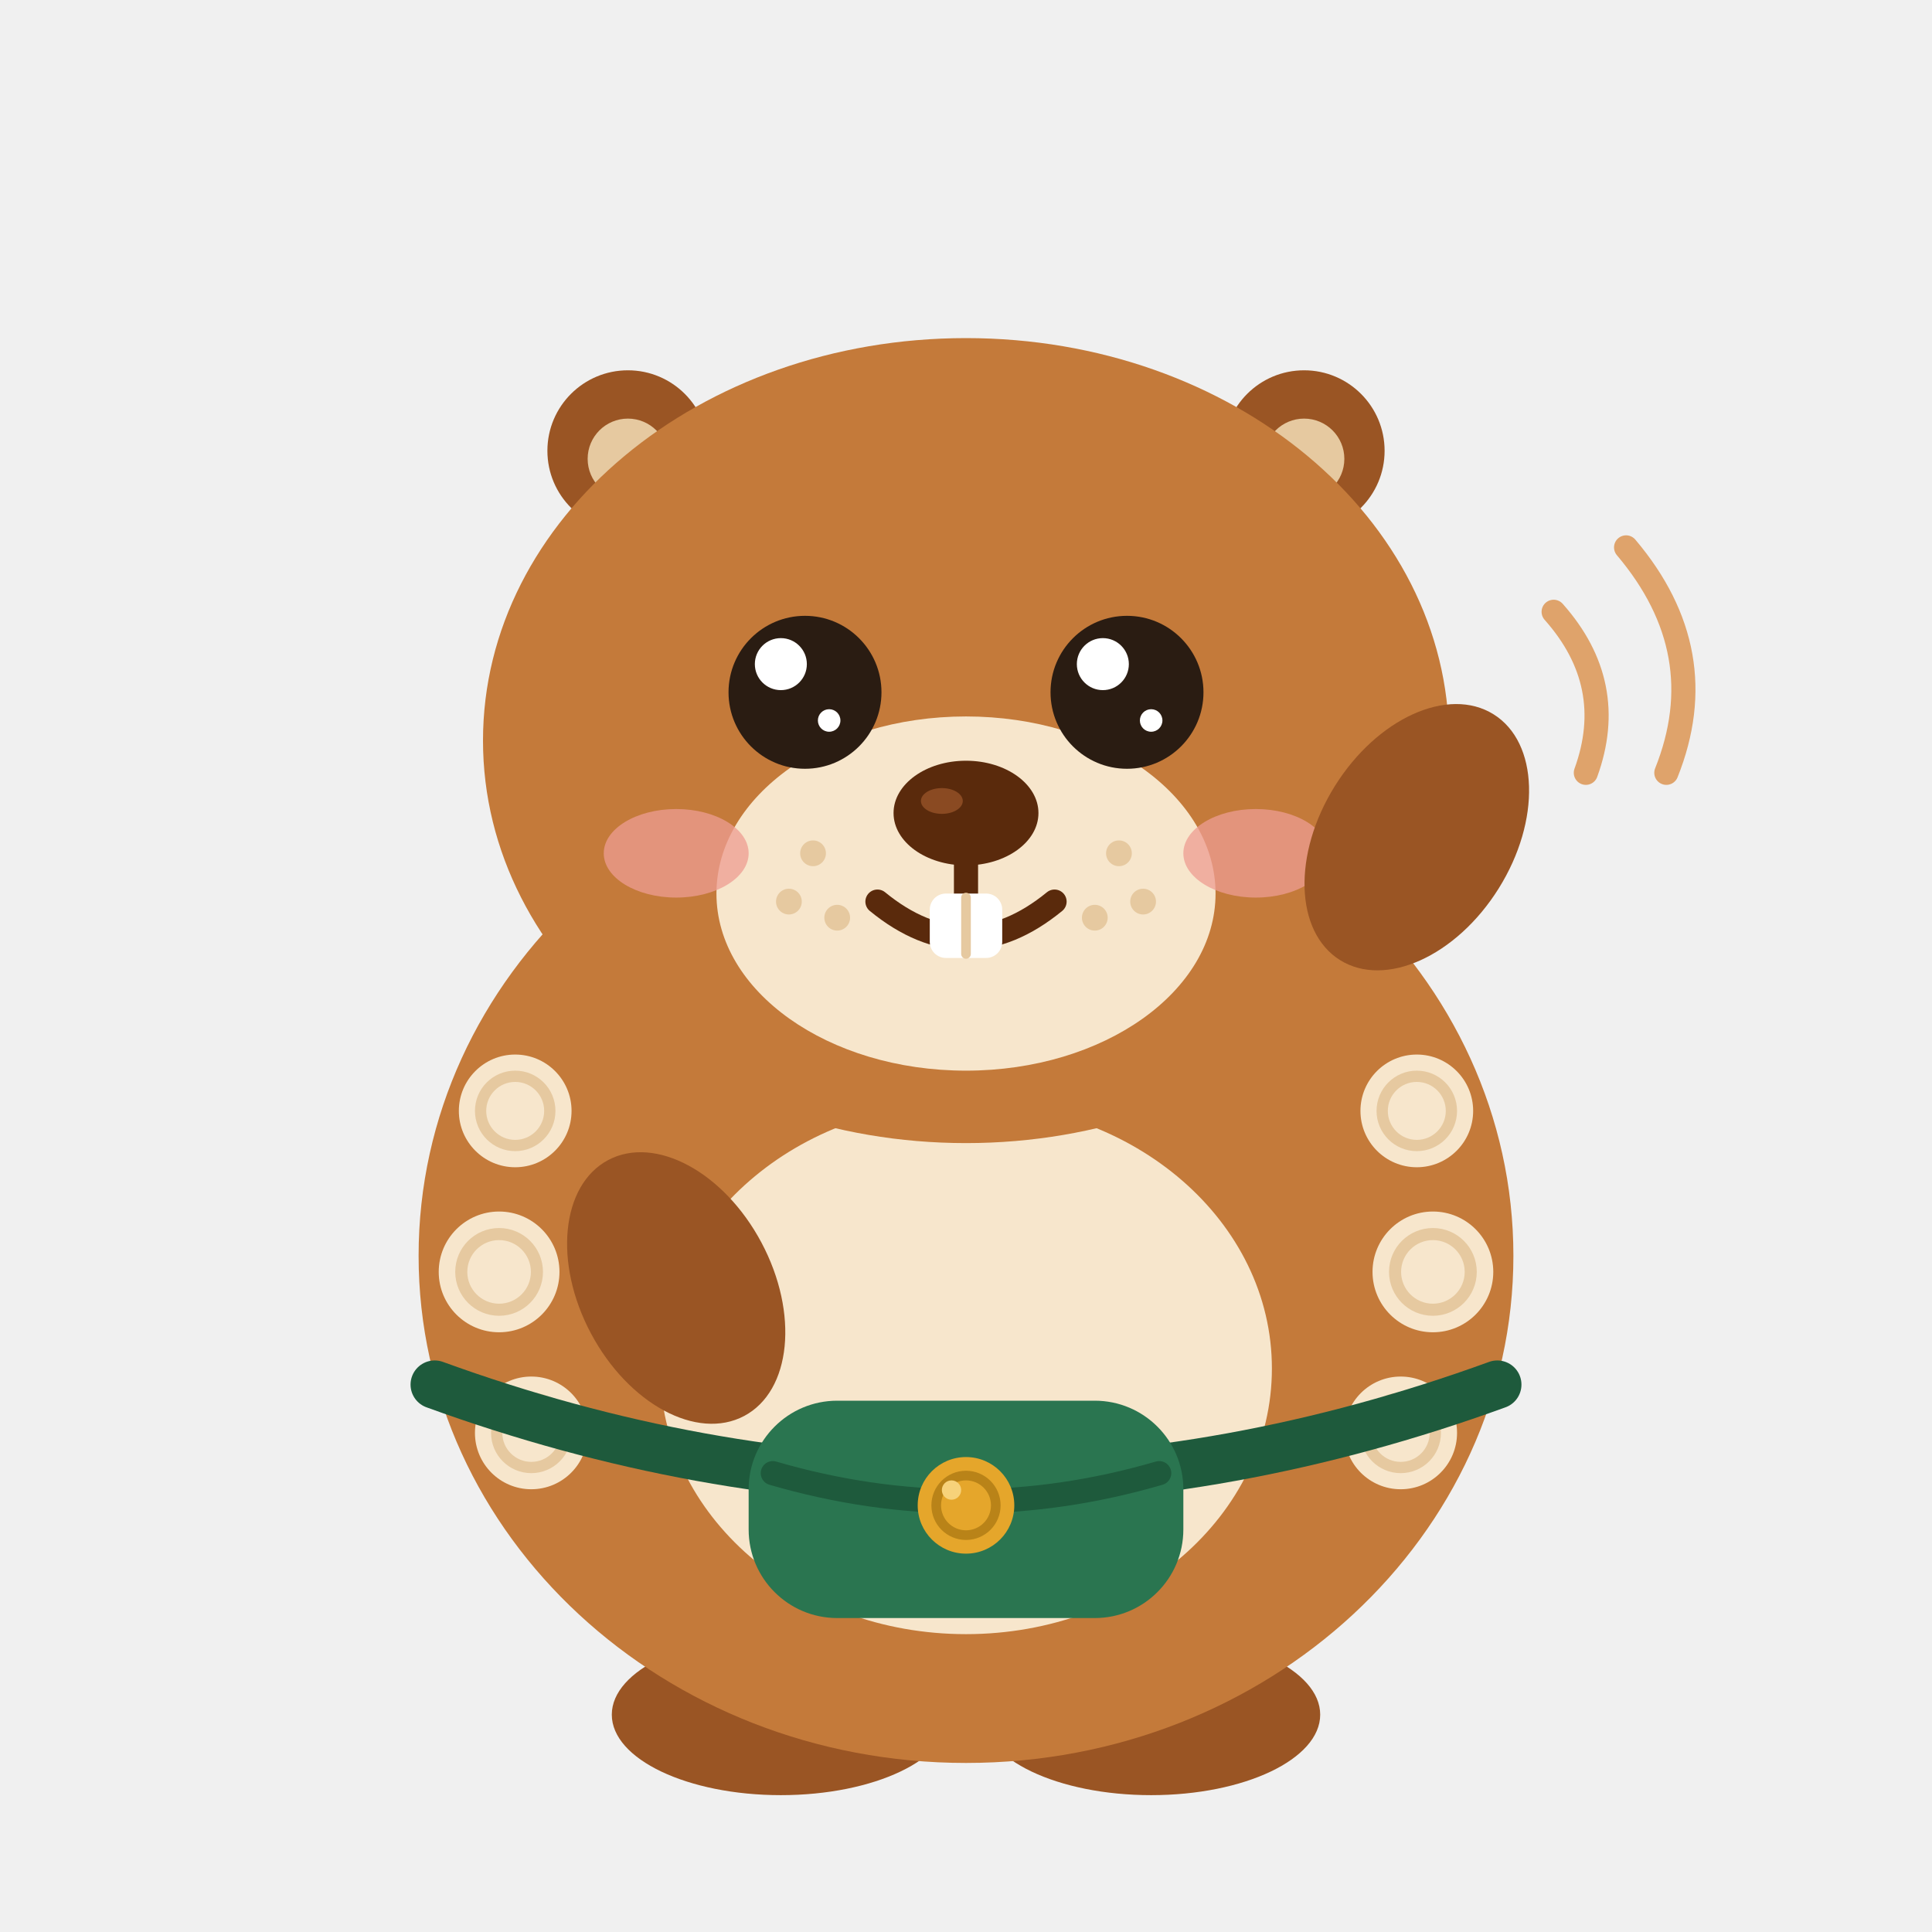
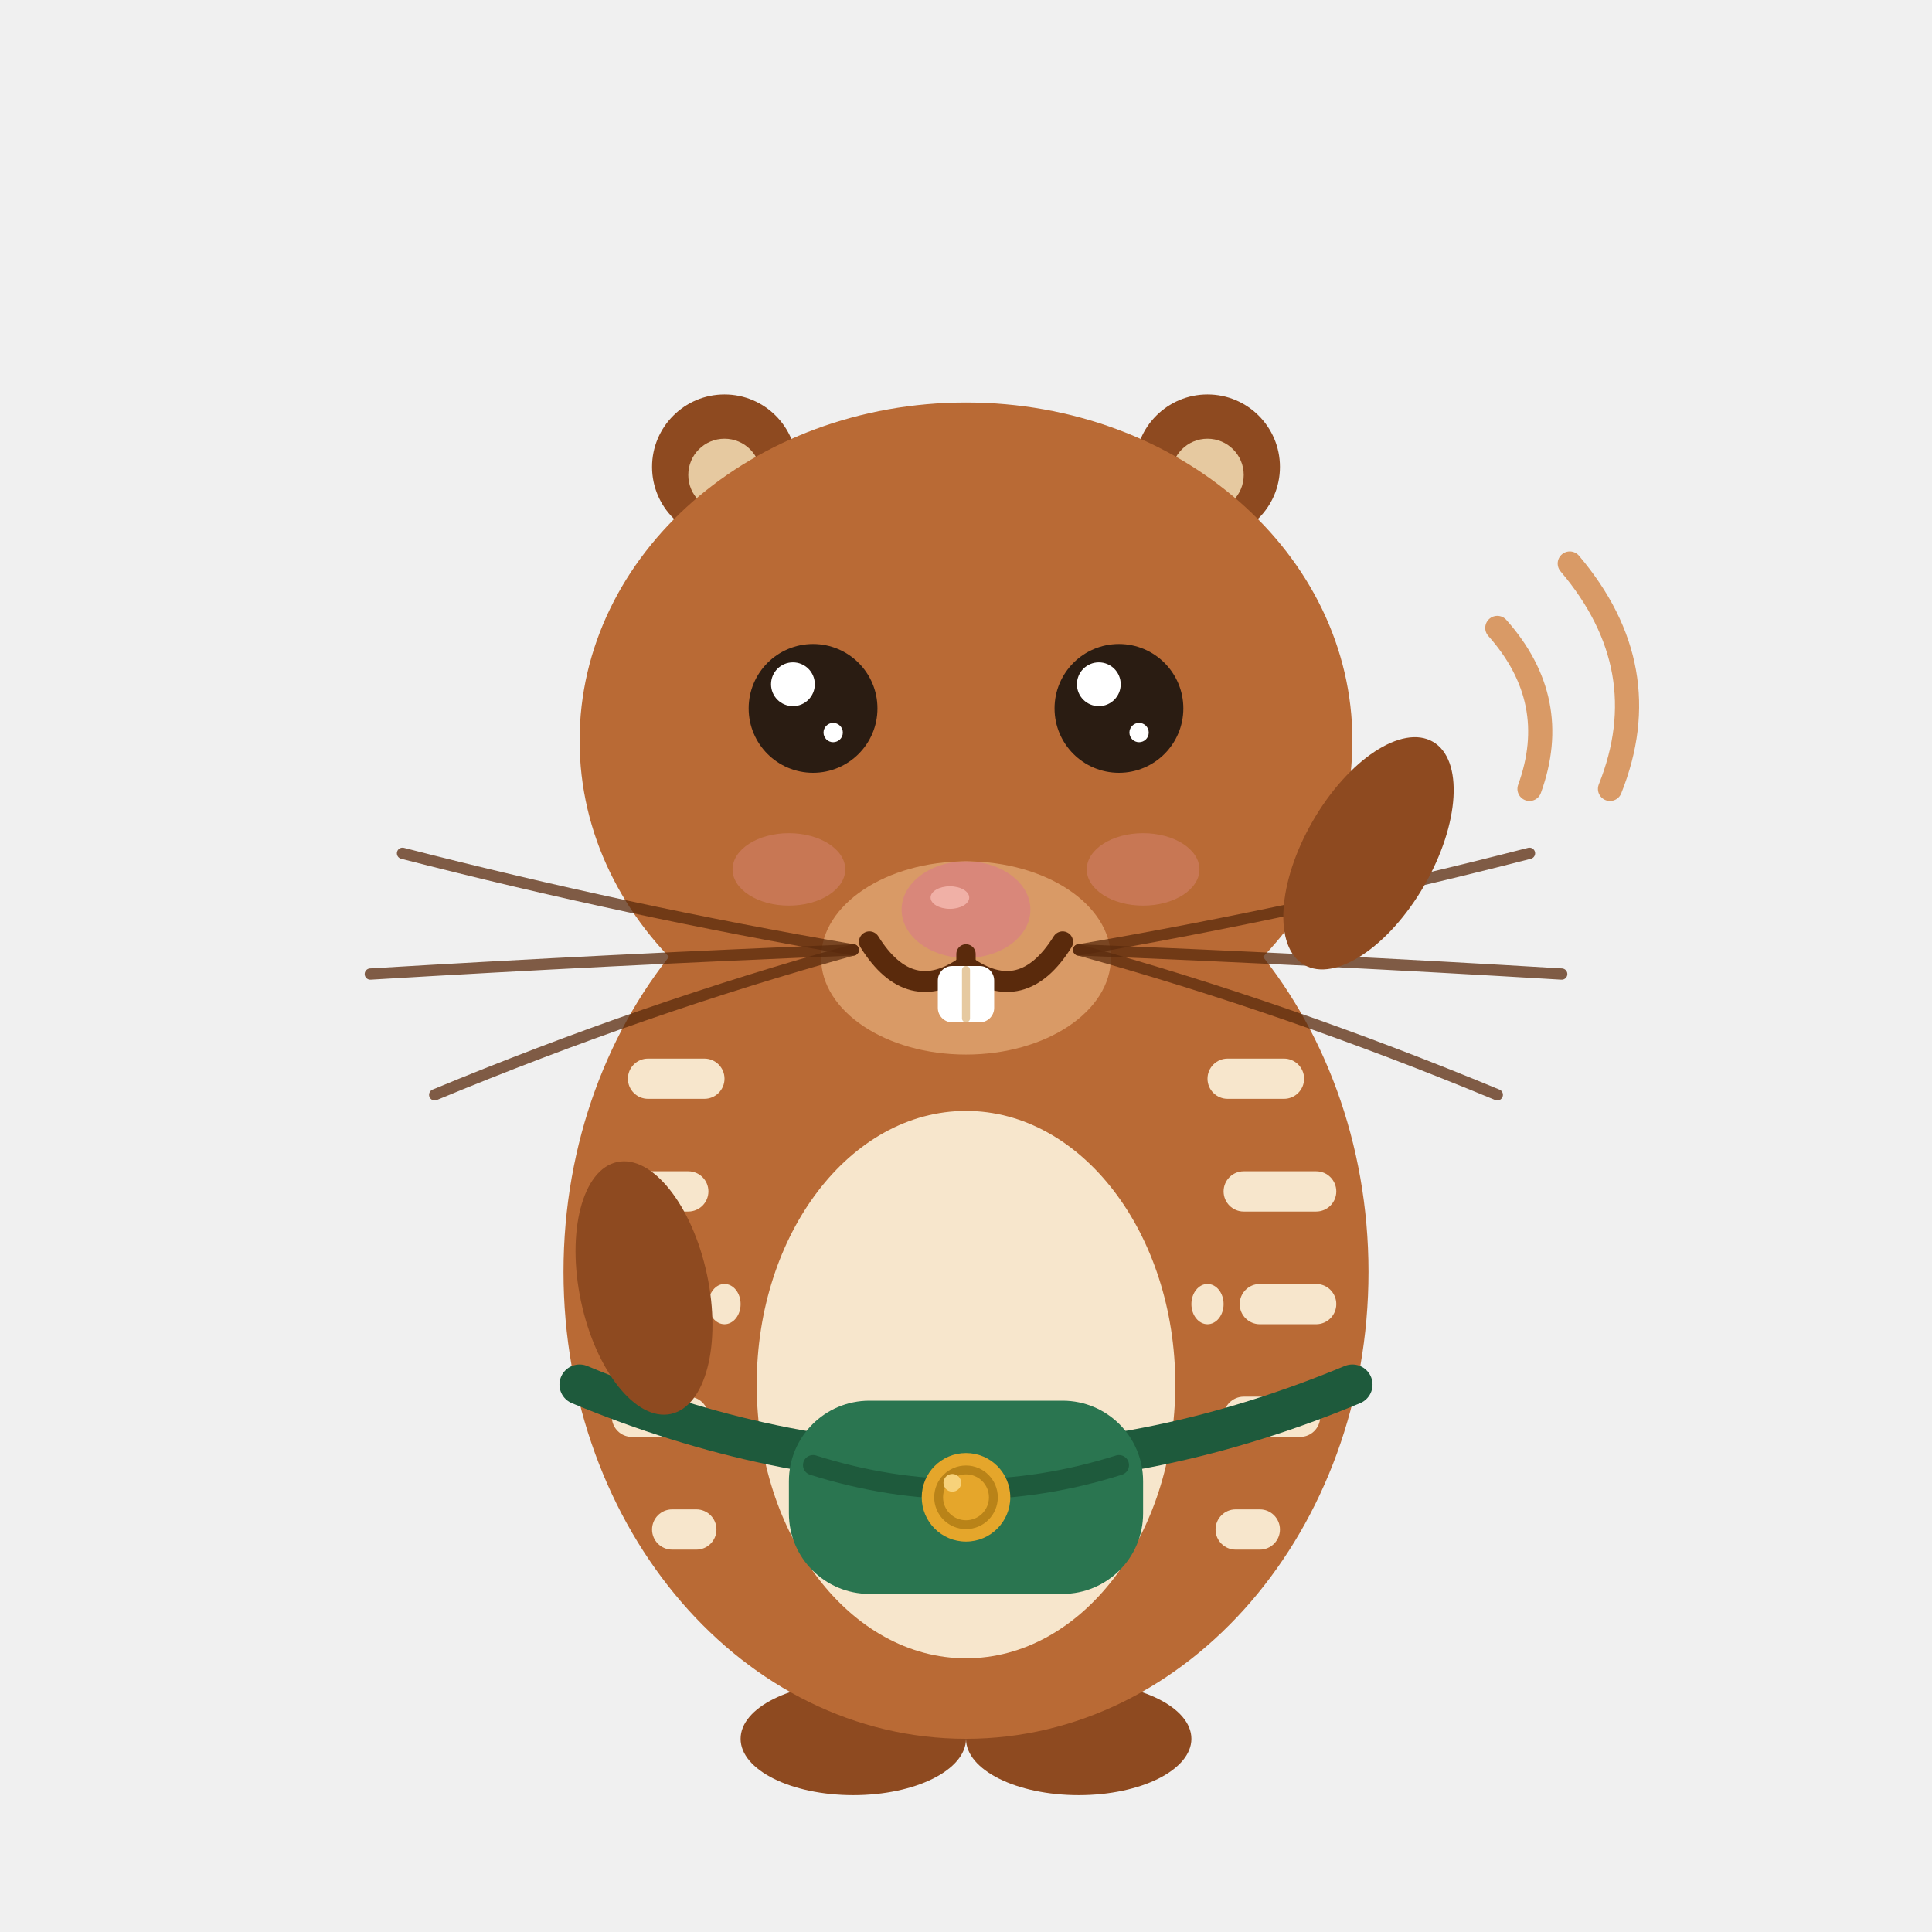
<svg xmlns="http://www.w3.org/2000/svg" viewBox="0 0 240 240" role="img" aria-labelledby="t">
-   <ellipse cx="97" cy="213" rx="21" ry="10" fill="#9A5524" />
-   <ellipse cx="143" cy="213" rx="21" ry="10" fill="#9A5524" />
-   <circle cx="78" cy="56" r="10" fill="#9A5524" />
-   <circle cx="78" cy="57" r="5" fill="#E6C9A0" />
-   <circle cx="162" cy="56" r="10" fill="#9A5524" />
-   <circle cx="162" cy="57" r="5" fill="#E6C9A0" />
-   <ellipse cx="120" cy="156" rx="68" ry="63" fill="#C47A3A" />
-   <circle cx="64" cy="138" r="7" fill="#F7E6CC" />
-   <circle cx="64" cy="138" r="4.3" fill="none" stroke="#E6C9A0" stroke-width="1.4" />
-   <circle cx="62" cy="158" r="7.5" fill="#F7E6CC" />
-   <circle cx="62" cy="158" r="4.7" fill="none" stroke="#E6C9A0" stroke-width="1.5" />
-   <circle cx="66" cy="178" r="7" fill="#F7E6CC" />
-   <circle cx="66" cy="178" r="4.3" fill="none" stroke="#E6C9A0" stroke-width="1.4" />
-   <circle cx="176" cy="138" r="7" fill="#F7E6CC" />
-   <circle cx="176" cy="138" r="4.3" fill="none" stroke="#E6C9A0" stroke-width="1.4" />
-   <circle cx="178" cy="158" r="7.5" fill="#F7E6CC" />
-   <circle cx="178" cy="158" r="4.7" fill="none" stroke="#E6C9A0" stroke-width="1.5" />
-   <circle cx="174" cy="178" r="7" fill="#F7E6CC" />
-   <circle cx="174" cy="178" r="4.3" fill="none" stroke="#E6C9A0" stroke-width="1.4" />
-   <ellipse cx="120" cy="170" rx="38" ry="33" fill="#F7E6CC" />
-   <path d="M54 172 Q120 196 186 172" fill="none" stroke="#1E5A3C" stroke-width="6" stroke-linecap="round" stroke-linejoin="round" />
-   <rect x="93" y="174" width="54" height="27" rx="11" fill="#2A7550" />
-   <path d="M96 183 Q120 190 144 183" fill="none" stroke="#1E5A3C" stroke-width="3" stroke-linecap="round" stroke-linejoin="round" />
-   <circle cx="120" cy="187" r="6" fill="#E5A62B" />
-   <circle cx="120" cy="187" r="3.7" fill="none" stroke="#B98318" stroke-width="1.2" />
-   <circle cx="118.2" cy="185.1" r="1.2" fill="#F7D27A" />
-   <ellipse cx="120" cy="92" rx="60" ry="50" fill="#C47A3A" />
-   <ellipse cx="120" cy="111" rx="31" ry="22" fill="#F7E6CC" />
-   <ellipse cx="84" cy="106" rx="9" ry="5.5" fill="#EE9C92" opacity="0.75" />
-   <ellipse cx="156" cy="106" rx="9" ry="5.5" fill="#EE9C92" opacity="0.75" />
-   <circle cx="100" cy="86" r="9.5" fill="#2A1C12" />
-   <circle cx="97" cy="82.5" r="3.23" fill="#FFFFFF" />
-   <circle cx="103" cy="89.5" r="1.4" fill="#FFFFFF" />
-   <circle cx="140" cy="86" r="9.5" fill="#2A1C12" />
-   <circle cx="137" cy="82.5" r="3.23" fill="#FFFFFF" />
-   <circle cx="143" cy="89.5" r="1.4" fill="#FFFFFF" />
-   <ellipse cx="120" cy="101" rx="9" ry="6.5" fill="#5A2A0C" />
-   <ellipse cx="117" cy="99.5" rx="2.6" ry="1.6" fill="#8A4A22" />
-   <path d="M120 107 V112" fill="none" stroke="#5A2A0C" stroke-width="3" stroke-linecap="round" stroke-linejoin="round" />
-   <path d="M109 112 Q120 121 131 112" fill="none" stroke="#5A2A0C" stroke-width="3" stroke-linecap="round" stroke-linejoin="round" />
-   <rect x="115.5" y="111" width="9" height="8" rx="2" fill="#FFFFFF" />
-   <path d="M120 111.5 V118.5" fill="none" stroke="#E6C9A0" stroke-width="1.2" stroke-linecap="round" stroke-linejoin="round" />
-   <circle cx="101" cy="106" r="1.6" fill="#E6C9A0" />
-   <circle cx="98" cy="112" r="1.6" fill="#E6C9A0" />
-   <circle cx="104" cy="114" r="1.6" fill="#E6C9A0" />
-   <circle cx="139" cy="106" r="1.6" fill="#E6C9A0" />
-   <circle cx="142" cy="112" r="1.6" fill="#E6C9A0" />
-   <circle cx="136" cy="114" r="1.6" fill="#E6C9A0" />
-   <ellipse cx="84" cy="160" rx="12" ry="18" fill="#9A5524" transform="rotate(-28 84 160)" />
-   <ellipse cx="176" cy="104" rx="12" ry="18" fill="#9A5524" transform="rotate(32 176 104)" />
-   <path d="M193 76 Q201 85 197 96" fill="none" stroke="#DFA36B" stroke-width="3" stroke-linecap="round" stroke-linejoin="round" />
-   <path d="M202 68 Q213 81 207 96" fill="none" stroke="#DFA36B" stroke-width="3" stroke-linecap="round" stroke-linejoin="round" />
+   <ellipse cx="106" cy="216" rx="14" ry="7" fill="#8E4A20" />
+   <ellipse cx="134" cy="216" rx="14" ry="7" fill="#8E4A20" />
+   <circle cx="90" cy="58" r="9" fill="#8E4A20" />
+   <circle cx="90" cy="59" r="4.5" fill="#E6C9A0" />
+   <circle cx="150" cy="58" r="9" fill="#8E4A20" />
+   <circle cx="150" cy="59" r="4.5" fill="#E6C9A0" />
+   <ellipse cx="120" cy="158" rx="50" ry="58" fill="#B96A35" />
+   <rect x="78" y="131.5" width="12" height="5" rx="2.5" fill="#F7E6CC" />
+   <rect x="74" y="145.5" width="14" height="5" rx="2.5" fill="#F7E6CC" />
+   <rect x="74" y="159.5" width="12" height="5" rx="2.5" fill="#F7E6CC" />
+   <rect x="88" y="159.5" width="4" height="5" rx="2.5" fill="#F7E6CC" />
+   <rect x="76" y="173.5" width="12" height="5" rx="2.5" fill="#F7E6CC" />
+   <rect x="81" y="187.5" width="8" height="5" rx="2.5" fill="#F7E6CC" />
+   <rect x="150" y="131.5" width="12" height="5" rx="2.5" fill="#F7E6CC" />
+   <rect x="152" y="145.5" width="14" height="5" rx="2.5" fill="#F7E6CC" />
+   <rect x="154" y="159.5" width="12" height="5" rx="2.5" fill="#F7E6CC" />
+   <rect x="148" y="159.5" width="4" height="5" rx="2.5" fill="#F7E6CC" />
+   <rect x="152" y="173.5" width="12" height="5" rx="2.5" fill="#F7E6CC" />
+   <rect x="151" y="187.5" width="8" height="5" rx="2.5" fill="#F7E6CC" />
+   <ellipse cx="120" cy="172" rx="26" ry="34" fill="#F7E6CC" />
+   <path d="M72 172 Q120 192 168 172" fill="none" stroke="#1E5A3C" stroke-width="5" stroke-linecap="round" stroke-linejoin="round" />
+   <rect x="98" y="174" width="44" height="24" rx="10" fill="#2A7550" />
+   <path d="M101 182 Q120 188 139 182" fill="none" stroke="#1E5A3C" stroke-width="2.5" stroke-linecap="round" stroke-linejoin="round" />
+   <circle cx="120" cy="186" r="5.5" fill="#E5A62B" />
+   <circle cx="120" cy="186" r="3.4" fill="none" stroke="#B98318" stroke-width="1.1" />
+   <circle cx="118.3" cy="184.2" r="1.1" fill="#F7D27A" />
+   <ellipse cx="120" cy="92" rx="48" ry="42" fill="#B96A35" />
+   <ellipse cx="120" cy="114" rx="24" ry="20" fill="#B96A35" />
+   <ellipse cx="120" cy="119" rx="18" ry="12" fill="#D99A66" />
+   <ellipse cx="98" cy="108" rx="7" ry="4.5" fill="#D9877A" opacity="0.45" />
+   <ellipse cx="142" cy="108" rx="7" ry="4.5" fill="#D9877A" opacity="0.45" />
+   <circle cx="101" cy="88" r="8" fill="#2A1C12" />
+   <circle cx="98.5" cy="85" r="2.72" fill="#FFFFFF" />
+   <circle cx="103.5" cy="91" r="1.2" fill="#FFFFFF" />
+   <circle cx="139" cy="88" r="8" fill="#2A1C12" />
+   <circle cx="136.5" cy="85" r="2.72" fill="#FFFFFF" />
+   <circle cx="141.5" cy="91" r="1.2" fill="#FFFFFF" />
+   <path d="M106 118 Q78 113.2 50 106" fill="none" stroke="#5A2A0C" stroke-width="1.4" stroke-linecap="round" stroke-linejoin="round" opacity="0.75" />
+   <path d="M106 118 Q76 119.2 46 121" fill="none" stroke="#5A2A0C" stroke-width="1.4" stroke-linecap="round" stroke-linejoin="round" opacity="0.75" />
+   <path d="M106 118 Q80 125.2 54 136" fill="none" stroke="#5A2A0C" stroke-width="1.4" stroke-linecap="round" stroke-linejoin="round" opacity="0.75" />
+   <path d="M134 118 Q162 113.2 190 106" fill="none" stroke="#5A2A0C" stroke-width="1.4" stroke-linecap="round" stroke-linejoin="round" opacity="0.75" />
+   <path d="M134 118 Q164 119.2 194 121" fill="none" stroke="#5A2A0C" stroke-width="1.4" stroke-linecap="round" stroke-linejoin="round" opacity="0.75" />
+   <path d="M134 118 Q160 125.2 186 136" fill="none" stroke="#5A2A0C" stroke-width="1.4" stroke-linecap="round" stroke-linejoin="round" opacity="0.75" />
+   <ellipse cx="120" cy="113" rx="8" ry="6" fill="#D9877A" />
+   <ellipse cx="118" cy="111.5" rx="2.4" ry="1.4" fill="#F0B0A6" />
+   <path d="M120 118.5 V120.5" fill="none" stroke="#5A2A0C" stroke-width="2.4" stroke-linecap="round" stroke-linejoin="round" />
+   <path d="M108 117 Q113 125 120 120 Q127 125 132 117" fill="none" stroke="#5A2A0C" stroke-width="2.6" stroke-linecap="round" stroke-linejoin="round" />
+   <rect x="116.5" y="120" width="7" height="7" rx="1.8" fill="#FFFFFF" />
+   <path d="M120 120.5 V126.5" fill="none" stroke="#E6C9A0" stroke-width="1" stroke-linecap="round" stroke-linejoin="round" />
+   <ellipse cx="80" cy="160" rx="8" ry="16" fill="#8E4A20" transform="rotate(-12 80 160)" />
+   <ellipse cx="170" cy="106" rx="8" ry="16" fill="#8E4A20" transform="rotate(30 170 106)" />
+   <path d="M186 78 Q194 87 190 98" fill="none" stroke="#D99A66" stroke-width="3" stroke-linecap="round" stroke-linejoin="round" />
+   <path d="M195 70 Q206 83 200 98" fill="none" stroke="#D99A66" stroke-width="3" stroke-linecap="round" stroke-linejoin="round" />
</svg>
